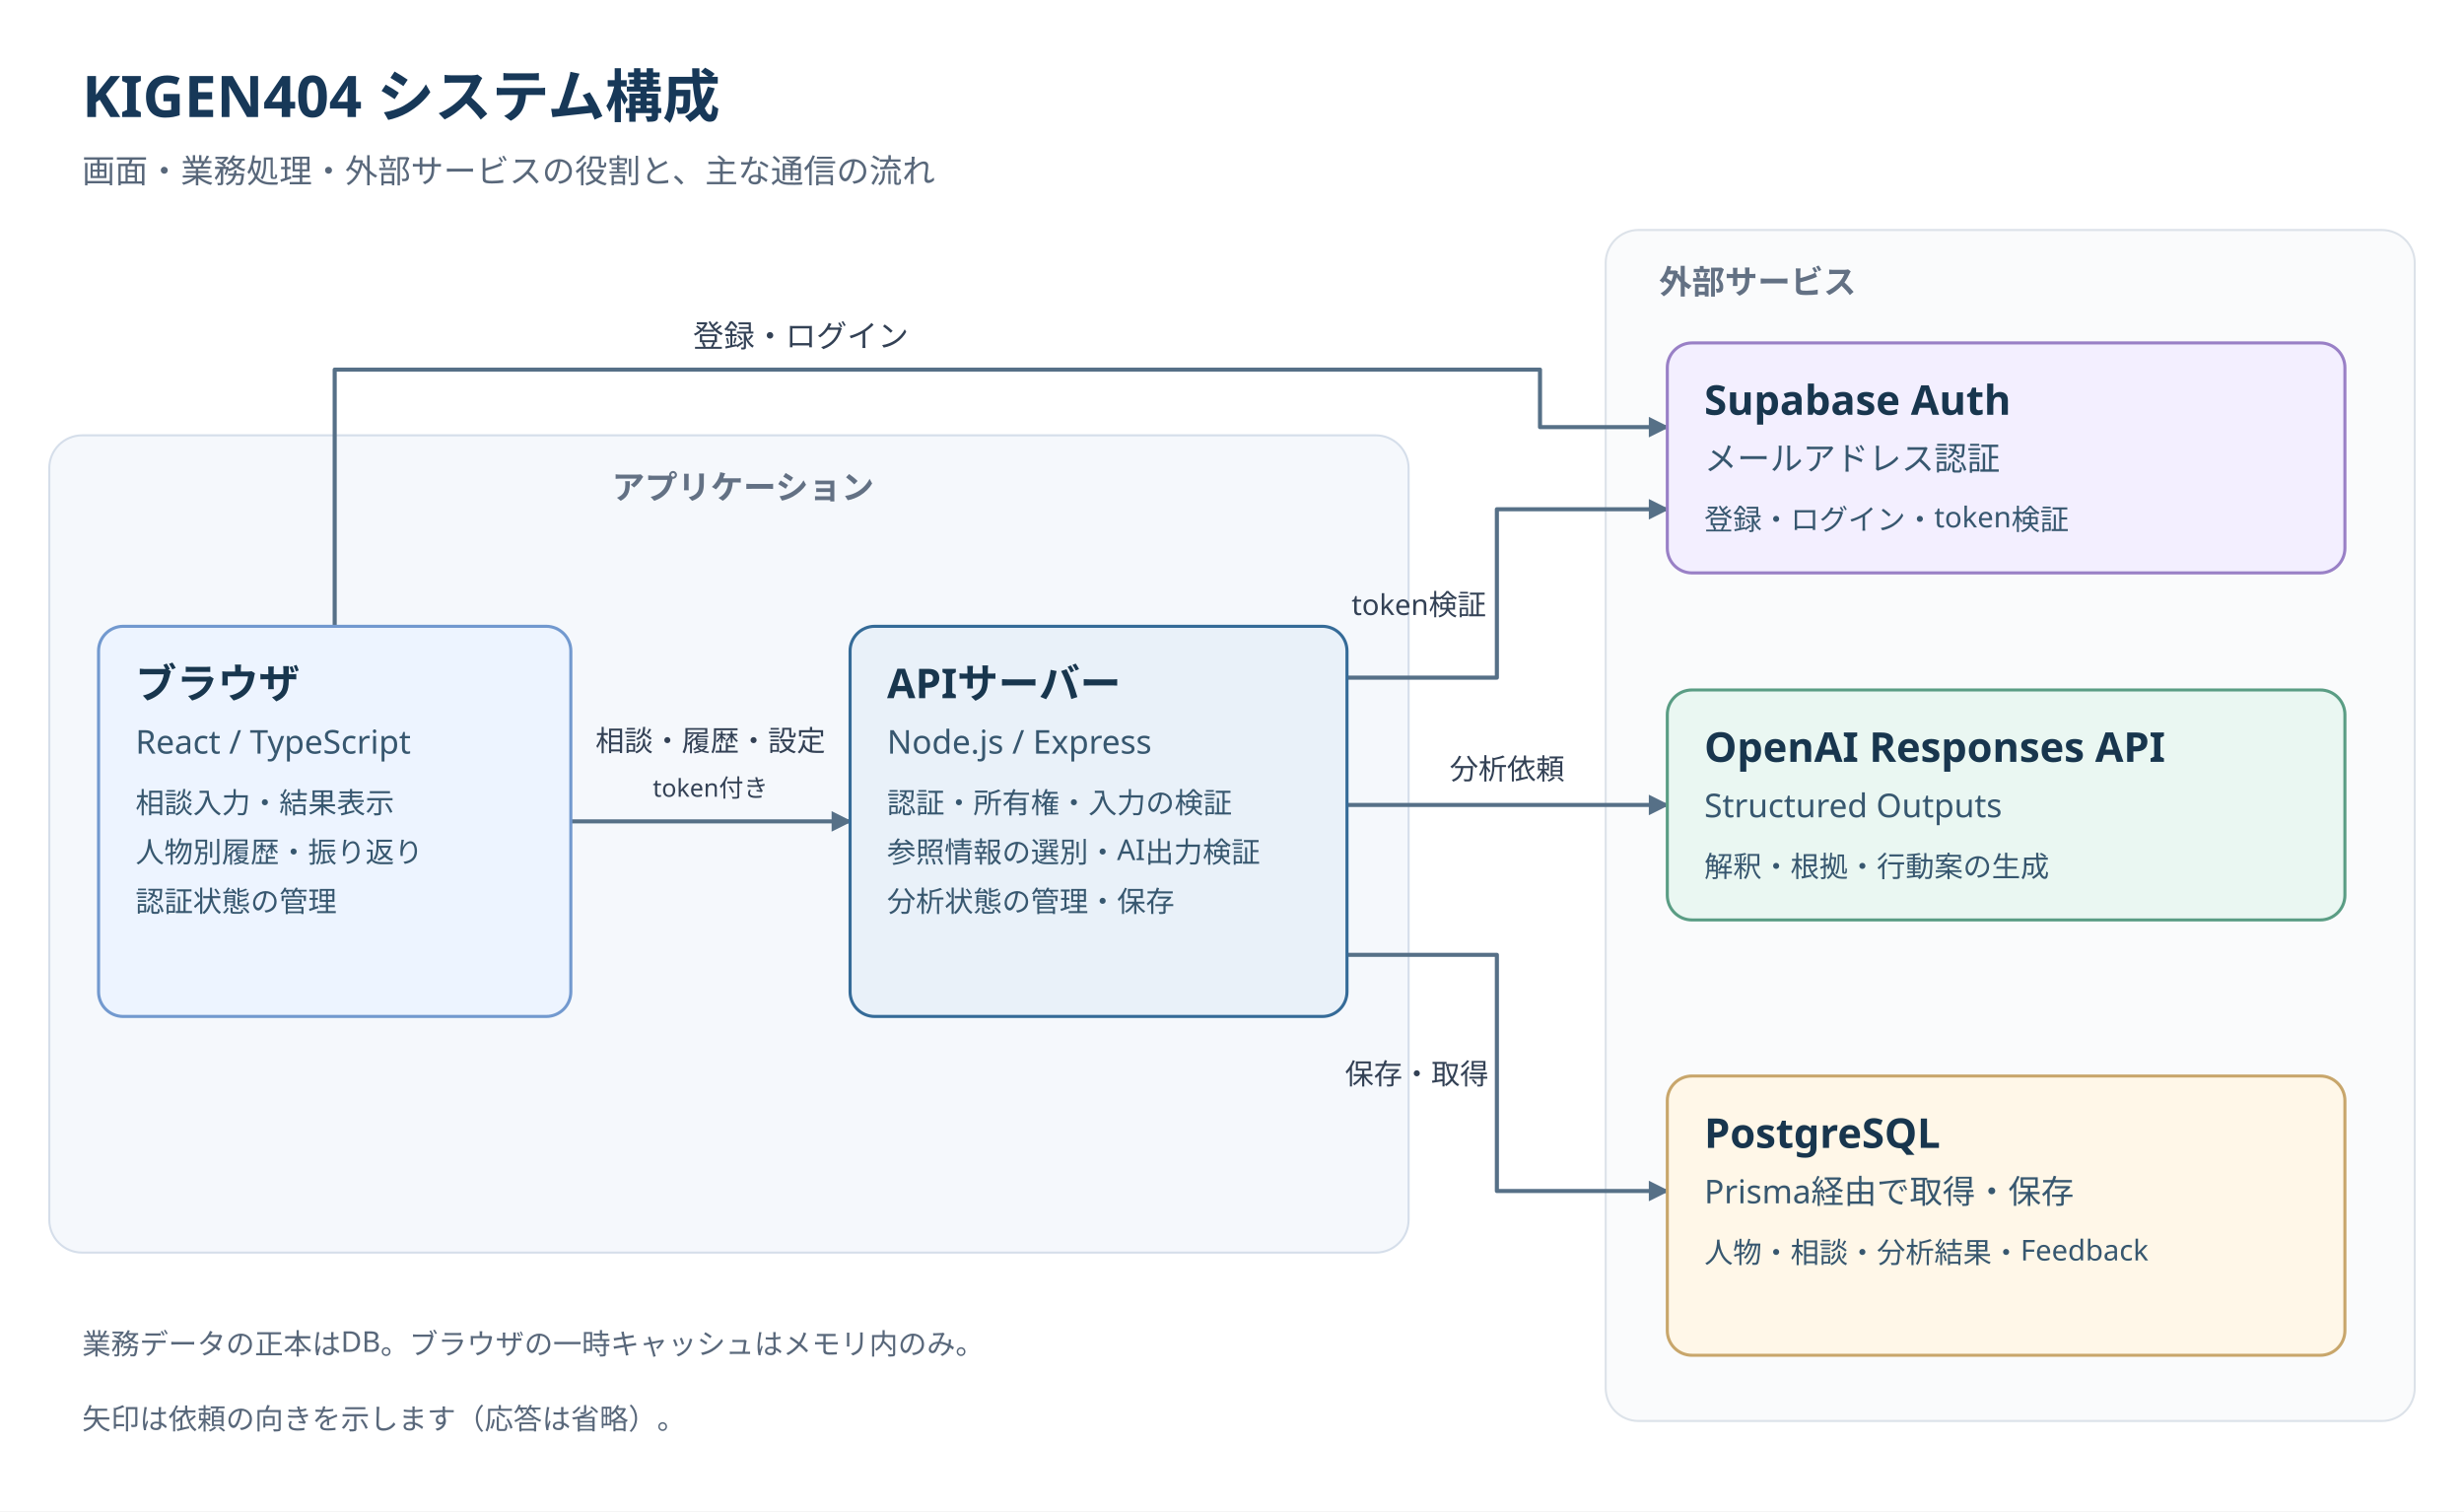
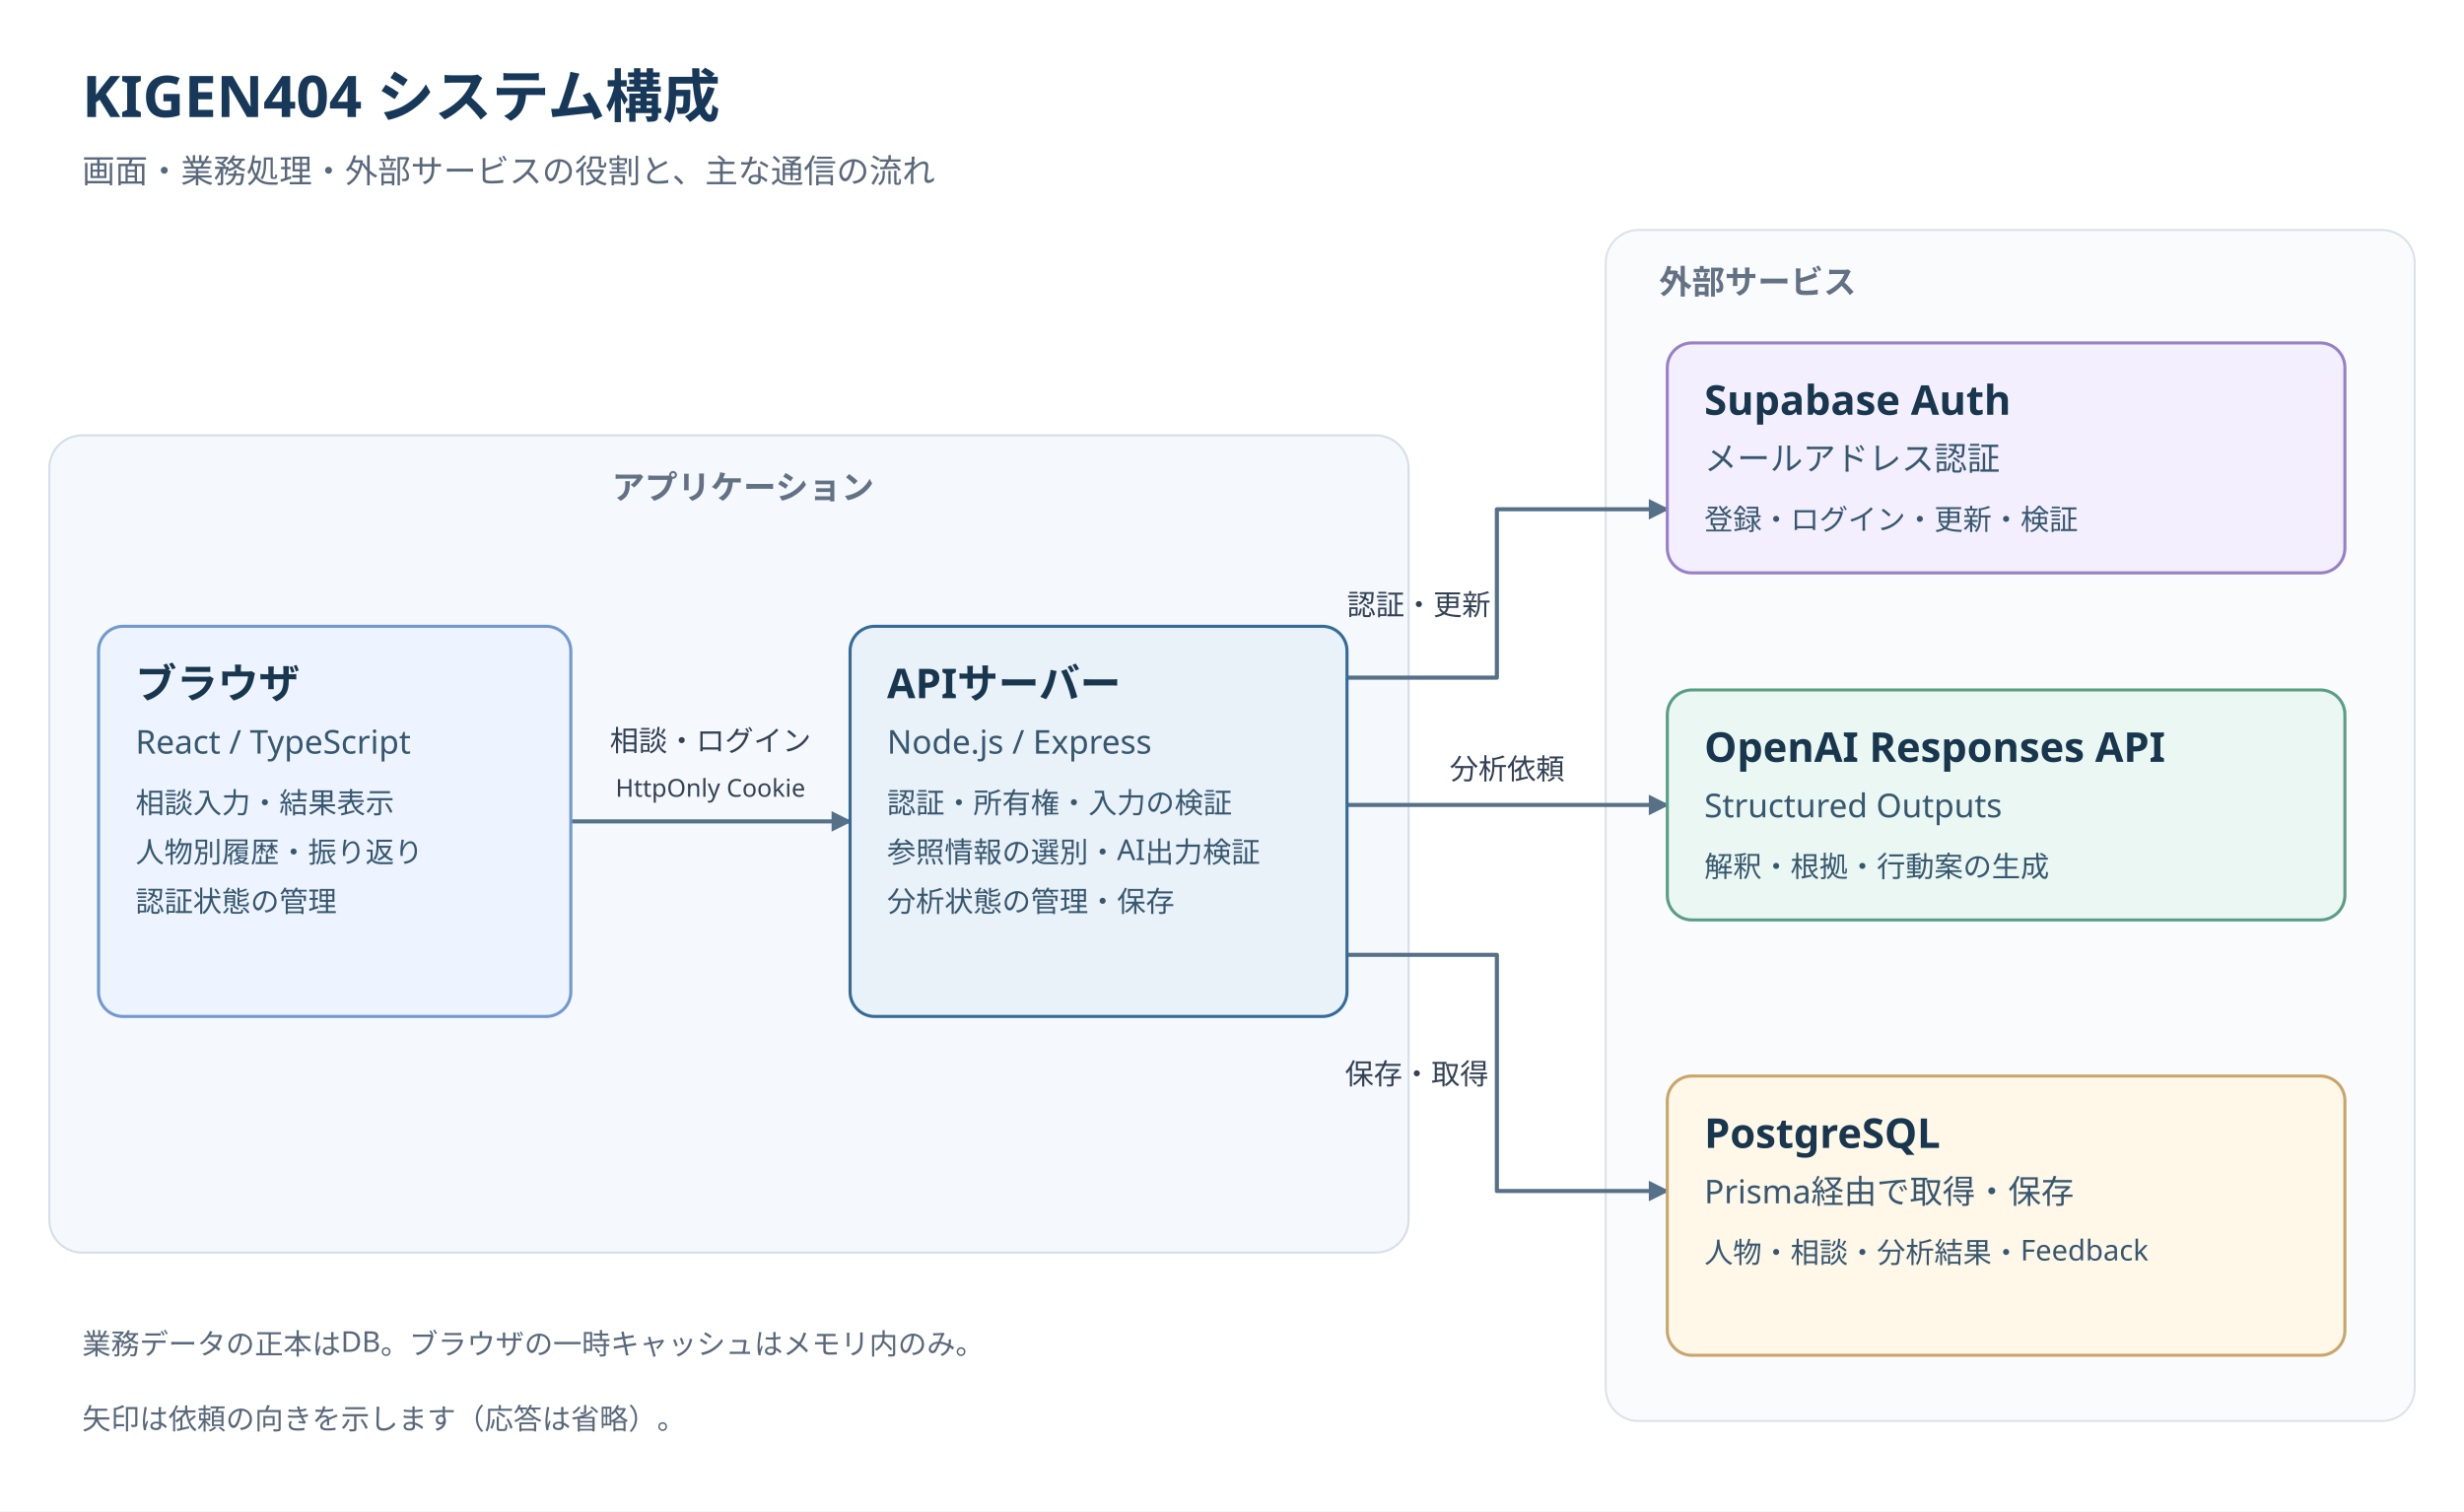
<svg xmlns="http://www.w3.org/2000/svg" width="1200" height="736" viewBox="0 0 1200 736" role="img" aria-labelledby="title desc">
  <defs>
    <marker id="arrow" markerWidth="10" markerHeight="10" refX="9" refY="5" orient="auto" markerUnits="userSpaceOnUse">
      <path d="M 0 0 L 10 5 L 0 10 Z" fill="#567087" />
    </marker>
  </defs>
  <rect width="1200" height="736" fill="#ffffff" />
  <g font-family="Meiryo, Yu Gothic, Noto Sans JP, sans-serif">
    <text x="40" y="57" font-size="28" fill="#173858" font-weight="700" text-anchor="start">KIGEN404 システム構成</text>
    <text x="40" y="89" font-size="16" fill="#58677a" font-weight="400" text-anchor="start">画面・業務処理・外部サービスの役割と、主な通信の流れ</text>
    <rect x="24" y="212" width="662" height="398" rx="16" fill="#f5f8fc" stroke="#d5deea" />
    <text x="298" y="243" font-size="16" fill="#637184" font-weight="700" text-anchor="start">アプリケーション</text>
    <rect x="782" y="112" width="394" height="580" rx="16" fill="#fafbfc" stroke="#dce2e9" />
    <text x="808" y="143" font-size="16" fill="#637184" font-weight="700" text-anchor="start">外部サービス</text>
-     <path d="M 163 305 L 163 180 L 750 180 L 750 208 L 812 208" fill="none" stroke="#567087" stroke-width="2" stroke-linejoin="round" marker-end="url(#arrow)" />
    <path d="M 278 400 L 414 400" fill="none" stroke="#567087" stroke-width="2" stroke-linejoin="round" marker-end="url(#arrow)" />
    <path d="M 656 330 L 729 330 L 729 248 L 812 248" fill="none" stroke="#567087" stroke-width="2" stroke-linejoin="round" marker-end="url(#arrow)" />
    <path d="M 656 392 L 812 392" fill="none" stroke="#567087" stroke-width="2" stroke-linejoin="round" marker-end="url(#arrow)" />
    <path d="M 656 465 L 729 465 L 729 580 L 812 580" fill="none" stroke="#567087" stroke-width="2" stroke-linejoin="round" marker-end="url(#arrow)" />
    <rect x="48" y="305" width="230" height="190" rx="12" fill="#edf4ff" stroke="#7299cf" stroke-width="1.5" />
    <text x="66" y="340" font-size="20" fill="#18364e" font-weight="700" text-anchor="start">ブラウザ</text>
    <text x="66" y="367" font-size="16" fill="#37576f" font-weight="400" text-anchor="start">React / TypeScript</text>
    <text x="66" y="396" font-size="14" fill="#37576f" font-weight="400" text-anchor="start">相談入力・結果表示</text>
    <text x="66" y="420" font-size="14" fill="#37576f" font-weight="400" text-anchor="start">人物別履歴・振り返り</text>
    <text x="66" y="444" font-size="14" fill="#37576f" font-weight="400" text-anchor="start">認証状態の管理</text>
    <rect x="414" y="305" width="242" height="190" rx="12" fill="#e9f1f9" stroke="#356b98" stroke-width="1.5" />
    <text x="432" y="340" font-size="20" fill="#18364e" font-weight="700" text-anchor="start">APIサーバー</text>
    <text x="432" y="367" font-size="16" fill="#37576f" font-weight="400" text-anchor="start">Node.js / Express</text>
    <text x="432" y="396" font-size="14" fill="#37576f" font-weight="400" text-anchor="start">認証・所有権・入力の検証</text>
    <text x="432" y="420" font-size="14" fill="#37576f" font-weight="400" text-anchor="start">参照情報の選別・AI出力検証</text>
    <text x="432" y="444" font-size="14" fill="#37576f" font-weight="400" text-anchor="start">分析状態の管理・保存</text>
    <rect x="812" y="167" width="330" height="112" rx="12" fill="#f3efff" stroke="#9980c6" stroke-width="1.5" />
    <text x="830" y="202" font-size="20" fill="#18364e" font-weight="700" text-anchor="start">Supabase Auth</text>
    <text x="830" y="229" font-size="16" fill="#37576f" font-weight="400" text-anchor="start">メールアドレス認証</text>
-     <text x="830" y="258" font-size="14" fill="#37576f" font-weight="400" text-anchor="start">登録・ログイン・token検証</text>
+     <text x="830" y="258" font-size="14" fill="#37576f" font-weight="400" text-anchor="start">登録・ログイン・更新・検証</text>
    <rect x="812" y="336" width="330" height="112" rx="12" fill="#eaf7f2" stroke="#5a9d84" stroke-width="1.5" />
    <text x="830" y="371" font-size="20" fill="#18364e" font-weight="700" text-anchor="start">OpenAI Responses API</text>
    <text x="830" y="398" font-size="16" fill="#37576f" font-weight="400" text-anchor="start">Structured Outputs</text>
    <text x="830" y="427" font-size="14" fill="#37576f" font-weight="400" text-anchor="start">解釈・根拠・行動案の生成</text>
    <rect x="812" y="524" width="330" height="136" rx="12" fill="#fff7e8" stroke="#c8a66b" stroke-width="1.5" />
    <text x="830" y="559" font-size="20" fill="#18364e" font-weight="700" text-anchor="start">PostgreSQL</text>
    <text x="830" y="586" font-size="16" fill="#37576f" font-weight="400" text-anchor="start">Prisma経由で取得・保存</text>
    <text x="830" y="615" font-size="14" fill="#37576f" font-weight="400" text-anchor="start">人物・相談・分析結果・Feedback</text>
-     <text x="390" y="169" font-size="15" fill="#334155" font-weight="400" text-anchor="middle">登録・ログイン</text>
-     <text x="346" y="365.75" font-size="14" fill="#334155" font-weight="400" text-anchor="middle">相談・履歴・設定</text>
-     <text x="346" y="388" font-size="12" fill="#334155" font-weight="400" text-anchor="middle">token付き</text>
-     <text x="691" y="299.5" font-size="14" fill="#334155" font-weight="400" text-anchor="middle">token検証</text>
+     <text x="346" y="365.75" font-size="14" fill="#334155" font-weight="400" text-anchor="middle">相談・ログイン</text>
+     <text x="346" y="388" font-size="12" fill="#334155" font-weight="400" text-anchor="middle">HttpOnly Cookie</text>
+     <text x="691" y="299.5" font-size="14" fill="#334155" font-weight="400" text-anchor="middle">認証・更新</text>
    <text x="734" y="379.5" font-size="14" fill="#334155" font-weight="400" text-anchor="middle">分析依頼</text>
    <text x="690" y="528" font-size="14" fill="#334155" font-weight="400" text-anchor="middle">保存・取得</text>
    <text x="40" y="659.5" font-size="14" fill="#58677a" font-weight="400" text-anchor="start">業務データの正本はDB。ブラウザの一時キャッシュはメモリ内のみ。</text>
    <text x="40" y="696" font-size="14" fill="#58677a" font-weight="400" text-anchor="start">矢印は依頼の向きを示します（応答は省略）。</text>
  </g>
</svg>
